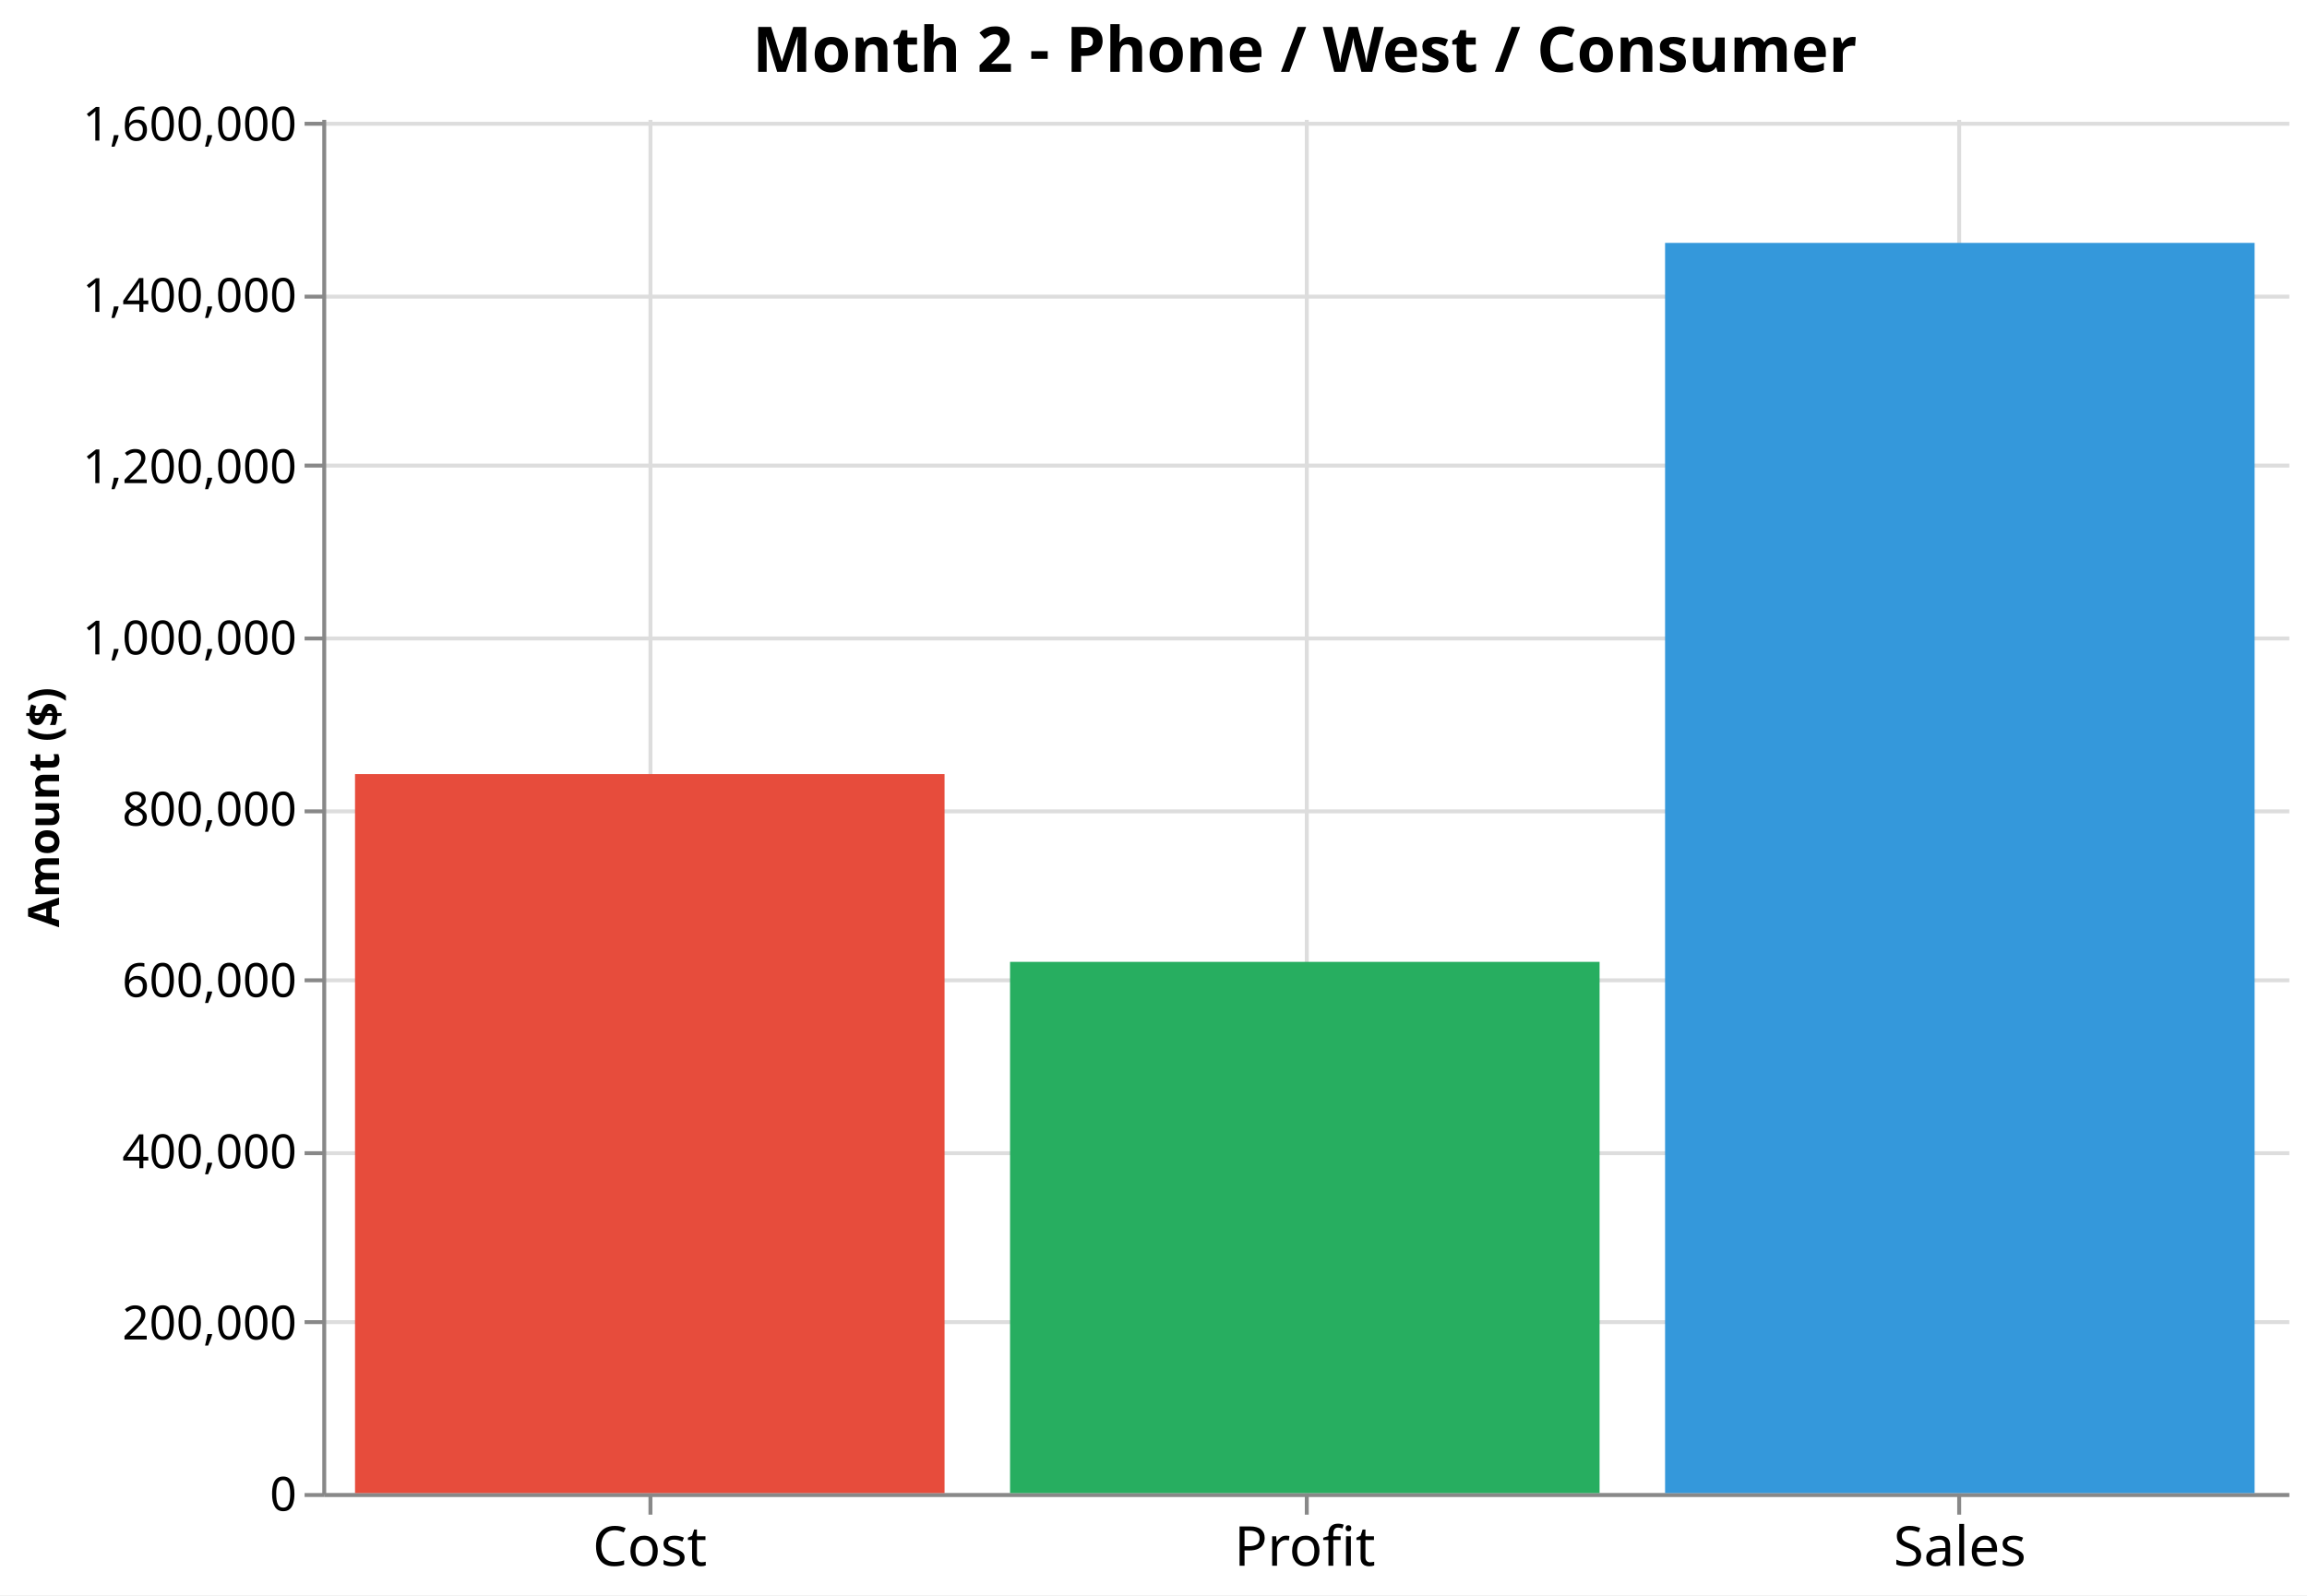
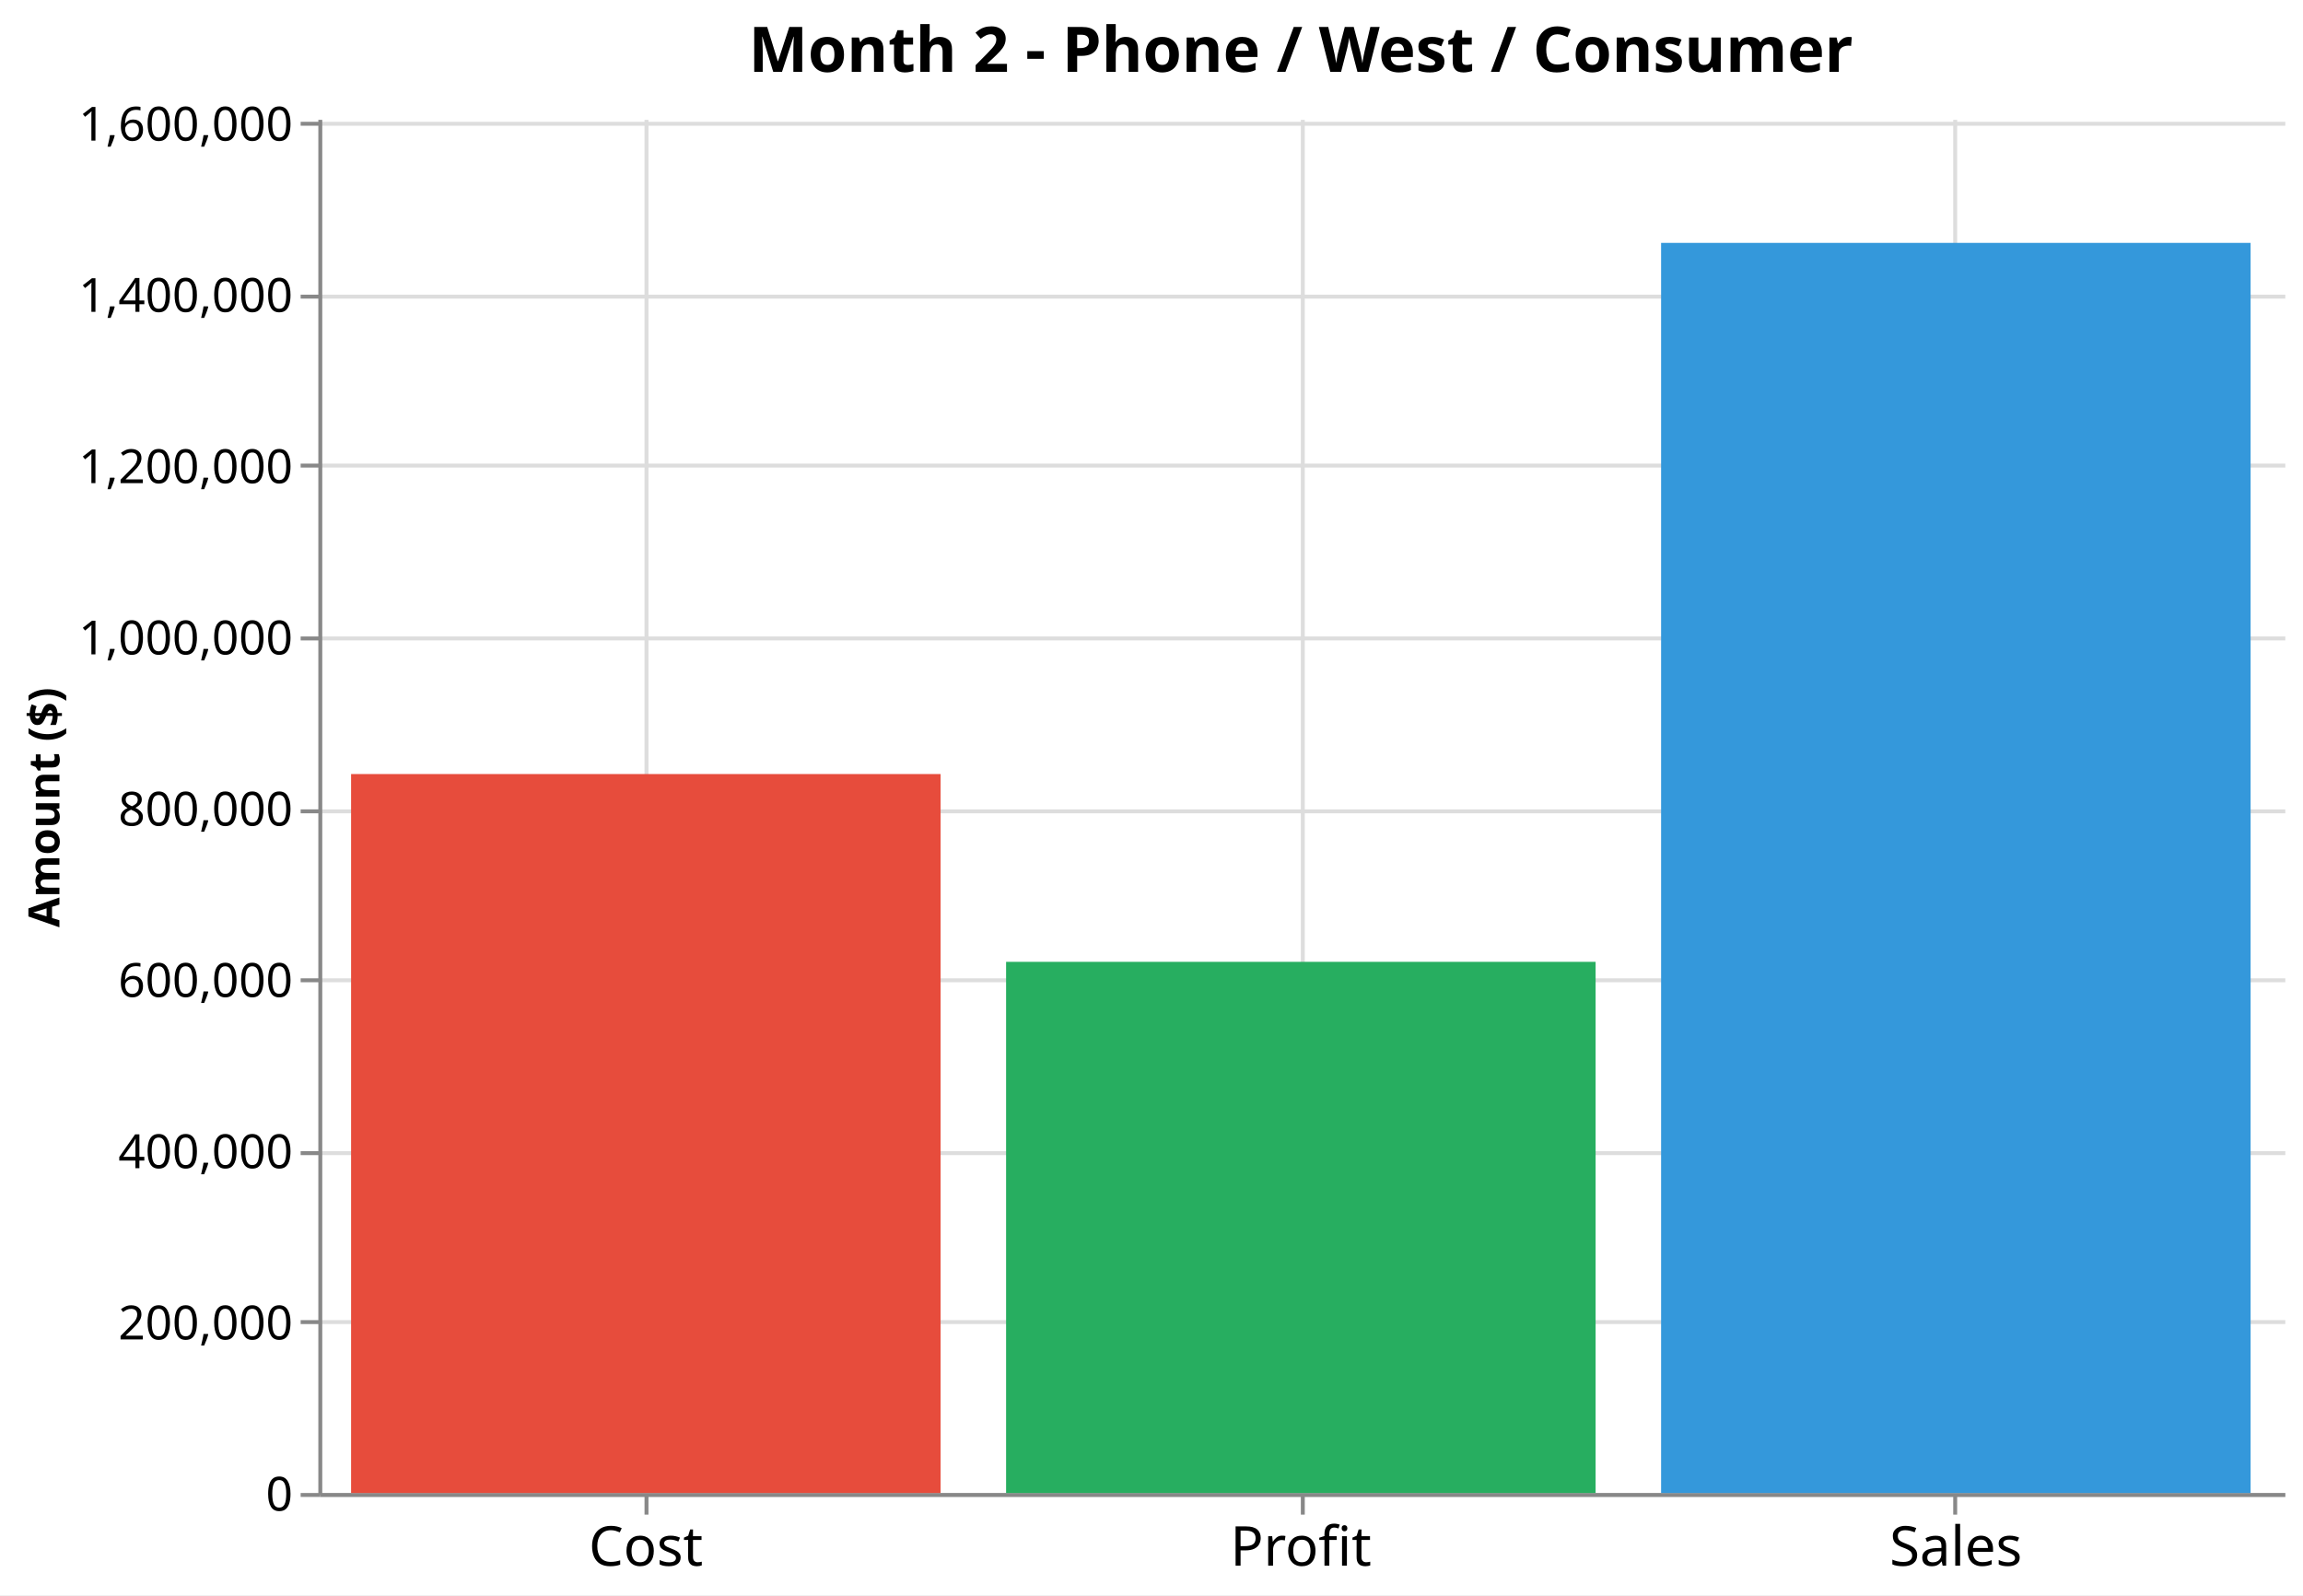
- <svg xmlns="http://www.w3.org/2000/svg" version="1.1" class="marks" width="587" height="406" viewBox="0 0 587 406">
-   <rect width="587" height="406" fill="white" />
-   <g fill="none" stroke-miterlimit="10" transform="translate(82,30)">
+ <svg xmlns="http://www.w3.org/2000/svg" version="1.1" class="marks" width="586" height="406" viewBox="0 0 586 406">
+   <rect width="586" height="406" fill="white" />
+   <g fill="none" stroke-miterlimit="10" transform="translate(81,30)">
    <g class="mark-group role-frame root" role="graphics-object" aria-roledescription="group mark container">
      <g transform="translate(0,0)">
        <path class="background" aria-hidden="true" d="M0,0h500v350h-500Z" />
        <g>
          <g class="mark-group role-axis" aria-hidden="true">
            <g transform="translate(0.5,350.5)">
              <path class="background" aria-hidden="true" d="M0,0h0v0h0Z" pointer-events="none" />
              <g>
                <g class="mark-rule role-axis-grid" pointer-events="none">
                  <line transform="translate(83,-350)" x2="0" y2="350" stroke="#ddd" stroke-width="1" opacity="1" />
                  <line transform="translate(250,-350)" x2="0" y2="350" stroke="#ddd" stroke-width="1" opacity="1" />
                  <line transform="translate(416,-350)" x2="0" y2="350" stroke="#ddd" stroke-width="1" opacity="1" />
                </g>
              </g>
              <path class="foreground" aria-hidden="true" d="" pointer-events="none" display="none" />
            </g>
          </g>
          <g class="mark-group role-axis" aria-hidden="true">
            <g transform="translate(0.5,0.5)">
              <path class="background" aria-hidden="true" d="M0,0h0v0h0Z" pointer-events="none" />
              <g>
                <g class="mark-rule role-axis-grid" pointer-events="none">
                  <line transform="translate(0,350)" x2="500" y2="0" stroke="#ddd" stroke-width="1" opacity="1" />
                  <line transform="translate(0,306)" x2="500" y2="0" stroke="#ddd" stroke-width="1" opacity="1" />
                  <line transform="translate(0,263)" x2="500" y2="0" stroke="#ddd" stroke-width="1" opacity="1" />
                  <line transform="translate(0,219)" x2="500" y2="0" stroke="#ddd" stroke-width="1" opacity="1" />
                  <line transform="translate(0,176)" x2="500" y2="0" stroke="#ddd" stroke-width="1" opacity="1" />
                  <line transform="translate(0,132)" x2="500" y2="0" stroke="#ddd" stroke-width="1" opacity="1" />
                  <line transform="translate(0,88)" x2="500" y2="0" stroke="#ddd" stroke-width="1" opacity="1" />
                  <line transform="translate(0,45)" x2="500" y2="0" stroke="#ddd" stroke-width="1" opacity="1" />
                  <line transform="translate(0,1)" x2="500" y2="0" stroke="#ddd" stroke-width="1" opacity="1" />
                </g>
              </g>
              <path class="foreground" aria-hidden="true" d="" pointer-events="none" display="none" />
            </g>
          </g>
          <g class="mark-group role-axis" role="graphics-symbol" aria-roledescription="axis" aria-label="X-axis for a discrete scale with 3 values: Cost, Profit, Sales">
            <g transform="translate(0.5,350.5)">
              <path class="background" aria-hidden="true" d="M0,0h0v0h0Z" pointer-events="none" />
              <g>
                <g class="mark-rule role-axis-tick" pointer-events="none">
                  <line transform="translate(83,0)" x2="0" y2="5" stroke="#888" stroke-width="1" opacity="1" />
                  <line transform="translate(250,0)" x2="0" y2="5" stroke="#888" stroke-width="1" opacity="1" />
                  <line transform="translate(416,0)" x2="0" y2="5" stroke="#888" stroke-width="1" opacity="1" />
                </g>
                <g class="mark-text role-axis-label" pointer-events="none">
                  <text text-anchor="middle" transform="translate(82.83333,18)" font-family="sans-serif" font-size="14px" fill="#000" opacity="1">Cost</text>
                  <text text-anchor="middle" transform="translate(249.5,18)" font-family="sans-serif" font-size="14px" fill="#000" opacity="1">Profit</text>
                  <text text-anchor="middle" transform="translate(416.1667,18)" font-family="sans-serif" font-size="14px" fill="#000" opacity="1">Sales</text>
                </g>
                <g class="mark-rule role-axis-domain" pointer-events="none">
                  <line transform="translate(0,0)" x2="500" y2="0" stroke="#888" stroke-width="1" opacity="1" />
                </g>
              </g>
              <path class="foreground" aria-hidden="true" d="" pointer-events="none" display="none" />
            </g>
          </g>
          <g class="mark-group role-axis" role="graphics-symbol" aria-roledescription="axis" aria-label="Y-axis titled 'Amount ($)' for a linear scale with values from 0 to 1,605,898">
            <g transform="translate(0.5,0.5)">
              <path class="background" aria-hidden="true" d="M0,0h0v0h0Z" pointer-events="none" />
              <g>
                <g class="mark-rule role-axis-tick" pointer-events="none">
                  <line transform="translate(0,350)" x2="-5" y2="0" stroke="#888" stroke-width="1" opacity="1" />
                  <line transform="translate(0,306)" x2="-5" y2="0" stroke="#888" stroke-width="1" opacity="1" />
                  <line transform="translate(0,263)" x2="-5" y2="0" stroke="#888" stroke-width="1" opacity="1" />
                  <line transform="translate(0,219)" x2="-5" y2="0" stroke="#888" stroke-width="1" opacity="1" />
                  <line transform="translate(0,176)" x2="-5" y2="0" stroke="#888" stroke-width="1" opacity="1" />
                  <line transform="translate(0,132)" x2="-5" y2="0" stroke="#888" stroke-width="1" opacity="1" />
                  <line transform="translate(0,88)" x2="-5" y2="0" stroke="#888" stroke-width="1" opacity="1" />
                  <line transform="translate(0,45)" x2="-5" y2="0" stroke="#888" stroke-width="1" opacity="1" />
                  <line transform="translate(0,1)" x2="-5" y2="0" stroke="#888" stroke-width="1" opacity="1" />
                </g>
                <g class="mark-text role-axis-label" pointer-events="none">
                  <text text-anchor="end" transform="translate(-7,354)" font-family="sans-serif" font-size="12px" fill="#000" opacity="1">0</text>
                  <text text-anchor="end" transform="translate(-7,310.4107)" font-family="sans-serif" font-size="12px" fill="#000" opacity="1">200,000</text>
                  <text text-anchor="end" transform="translate(-7,266.8214)" font-family="sans-serif" font-size="12px" fill="#000" opacity="1">400,000</text>
                  <text text-anchor="end" transform="translate(-7,223.232)" font-family="sans-serif" font-size="12px" fill="#000" opacity="1">600,000</text>
                  <text text-anchor="end" transform="translate(-7,179.6427)" font-family="sans-serif" font-size="12px" fill="#000" opacity="1">800,000</text>
                  <text text-anchor="end" transform="translate(-7,136.0534)" font-family="sans-serif" font-size="12px" fill="#000" opacity="1">1,000,000</text>
                  <text text-anchor="end" transform="translate(-7,92.46406)" font-family="sans-serif" font-size="12px" fill="#000" opacity="1">1,200,000</text>
                  <text text-anchor="end" transform="translate(-7,48.87474)" font-family="sans-serif" font-size="12px" fill="#000" opacity="1">1,400,000</text>
                  <text text-anchor="end" transform="translate(-7,5.285413)" font-family="sans-serif" font-size="12px" fill="#000" opacity="1">1,600,000</text>
                </g>
                <g class="mark-rule role-axis-domain" pointer-events="none">
                  <line transform="translate(0,350)" x2="0" y2="-350" stroke="#888" stroke-width="1" opacity="1" />
                </g>
                <g class="mark-text role-axis-title" pointer-events="none">
-                   <text text-anchor="middle" transform="translate(-65.47461,175) rotate(-90) translate(0,-2)" font-family="sans-serif" font-size="11px" font-weight="bold" fill="#000" opacity="1">Amount ($)</text>
+                   <text text-anchor="middle" transform="translate(-64.38477,175) rotate(-90) translate(0,-2)" font-family="sans-serif" font-size="11px" font-weight="bold" fill="#000" opacity="1">Amount ($)</text>
                </g>
              </g>
              <path class="foreground" aria-hidden="true" d="" pointer-events="none" display="none" />
            </g>
          </g>
          <g class="mark-rect role-mark marks" role="graphics-object" aria-roledescription="rect mark container">
            <path aria-label="Metric: Cost; Amount: 839,605; Color: #e74c3c" role="graphics-symbol" aria-roledescription="bar" d="M8.333,167.011h150v182.989h-150Z" fill="#e74c3c" />
            <path aria-label="Metric: Profit; Amount: 620,302; Color: #27ae60" role="graphics-symbol" aria-roledescription="bar" d="M175,214.807h150v135.193h-150Z" fill="#27ae60" />
            <path aria-label="Metric: Sales; Amount: 1,459,907; Color: #3498db" role="graphics-symbol" aria-roledescription="bar" d="M341.667,31.818h150v318.182h-150Z" fill="#3498db" />
          </g>
          <g class="mark-group role-title">
            <g transform="translate(250,-24.71459)">
              <path class="background" aria-hidden="true" d="M0,0h0v0h0Z" pointer-events="none" />
              <g>
                <g class="mark-text role-title-text" role="graphics-symbol" aria-roledescription="title" aria-label="Title text 'Month 2 - Phone / West / Consumer'" pointer-events="none">
                  <text text-anchor="middle" transform="translate(0,13)" font-family="sans-serif" font-size="16px" font-weight="bold" fill="#000" opacity="1">Month 2 - Phone / West / Consumer</text>
                </g>
              </g>
              <path class="foreground" aria-hidden="true" d="" pointer-events="none" display="none" />
            </g>
          </g>
        </g>
        <path class="foreground" aria-hidden="true" d="" display="none" />
      </g>
    </g>
  </g>
</svg>
